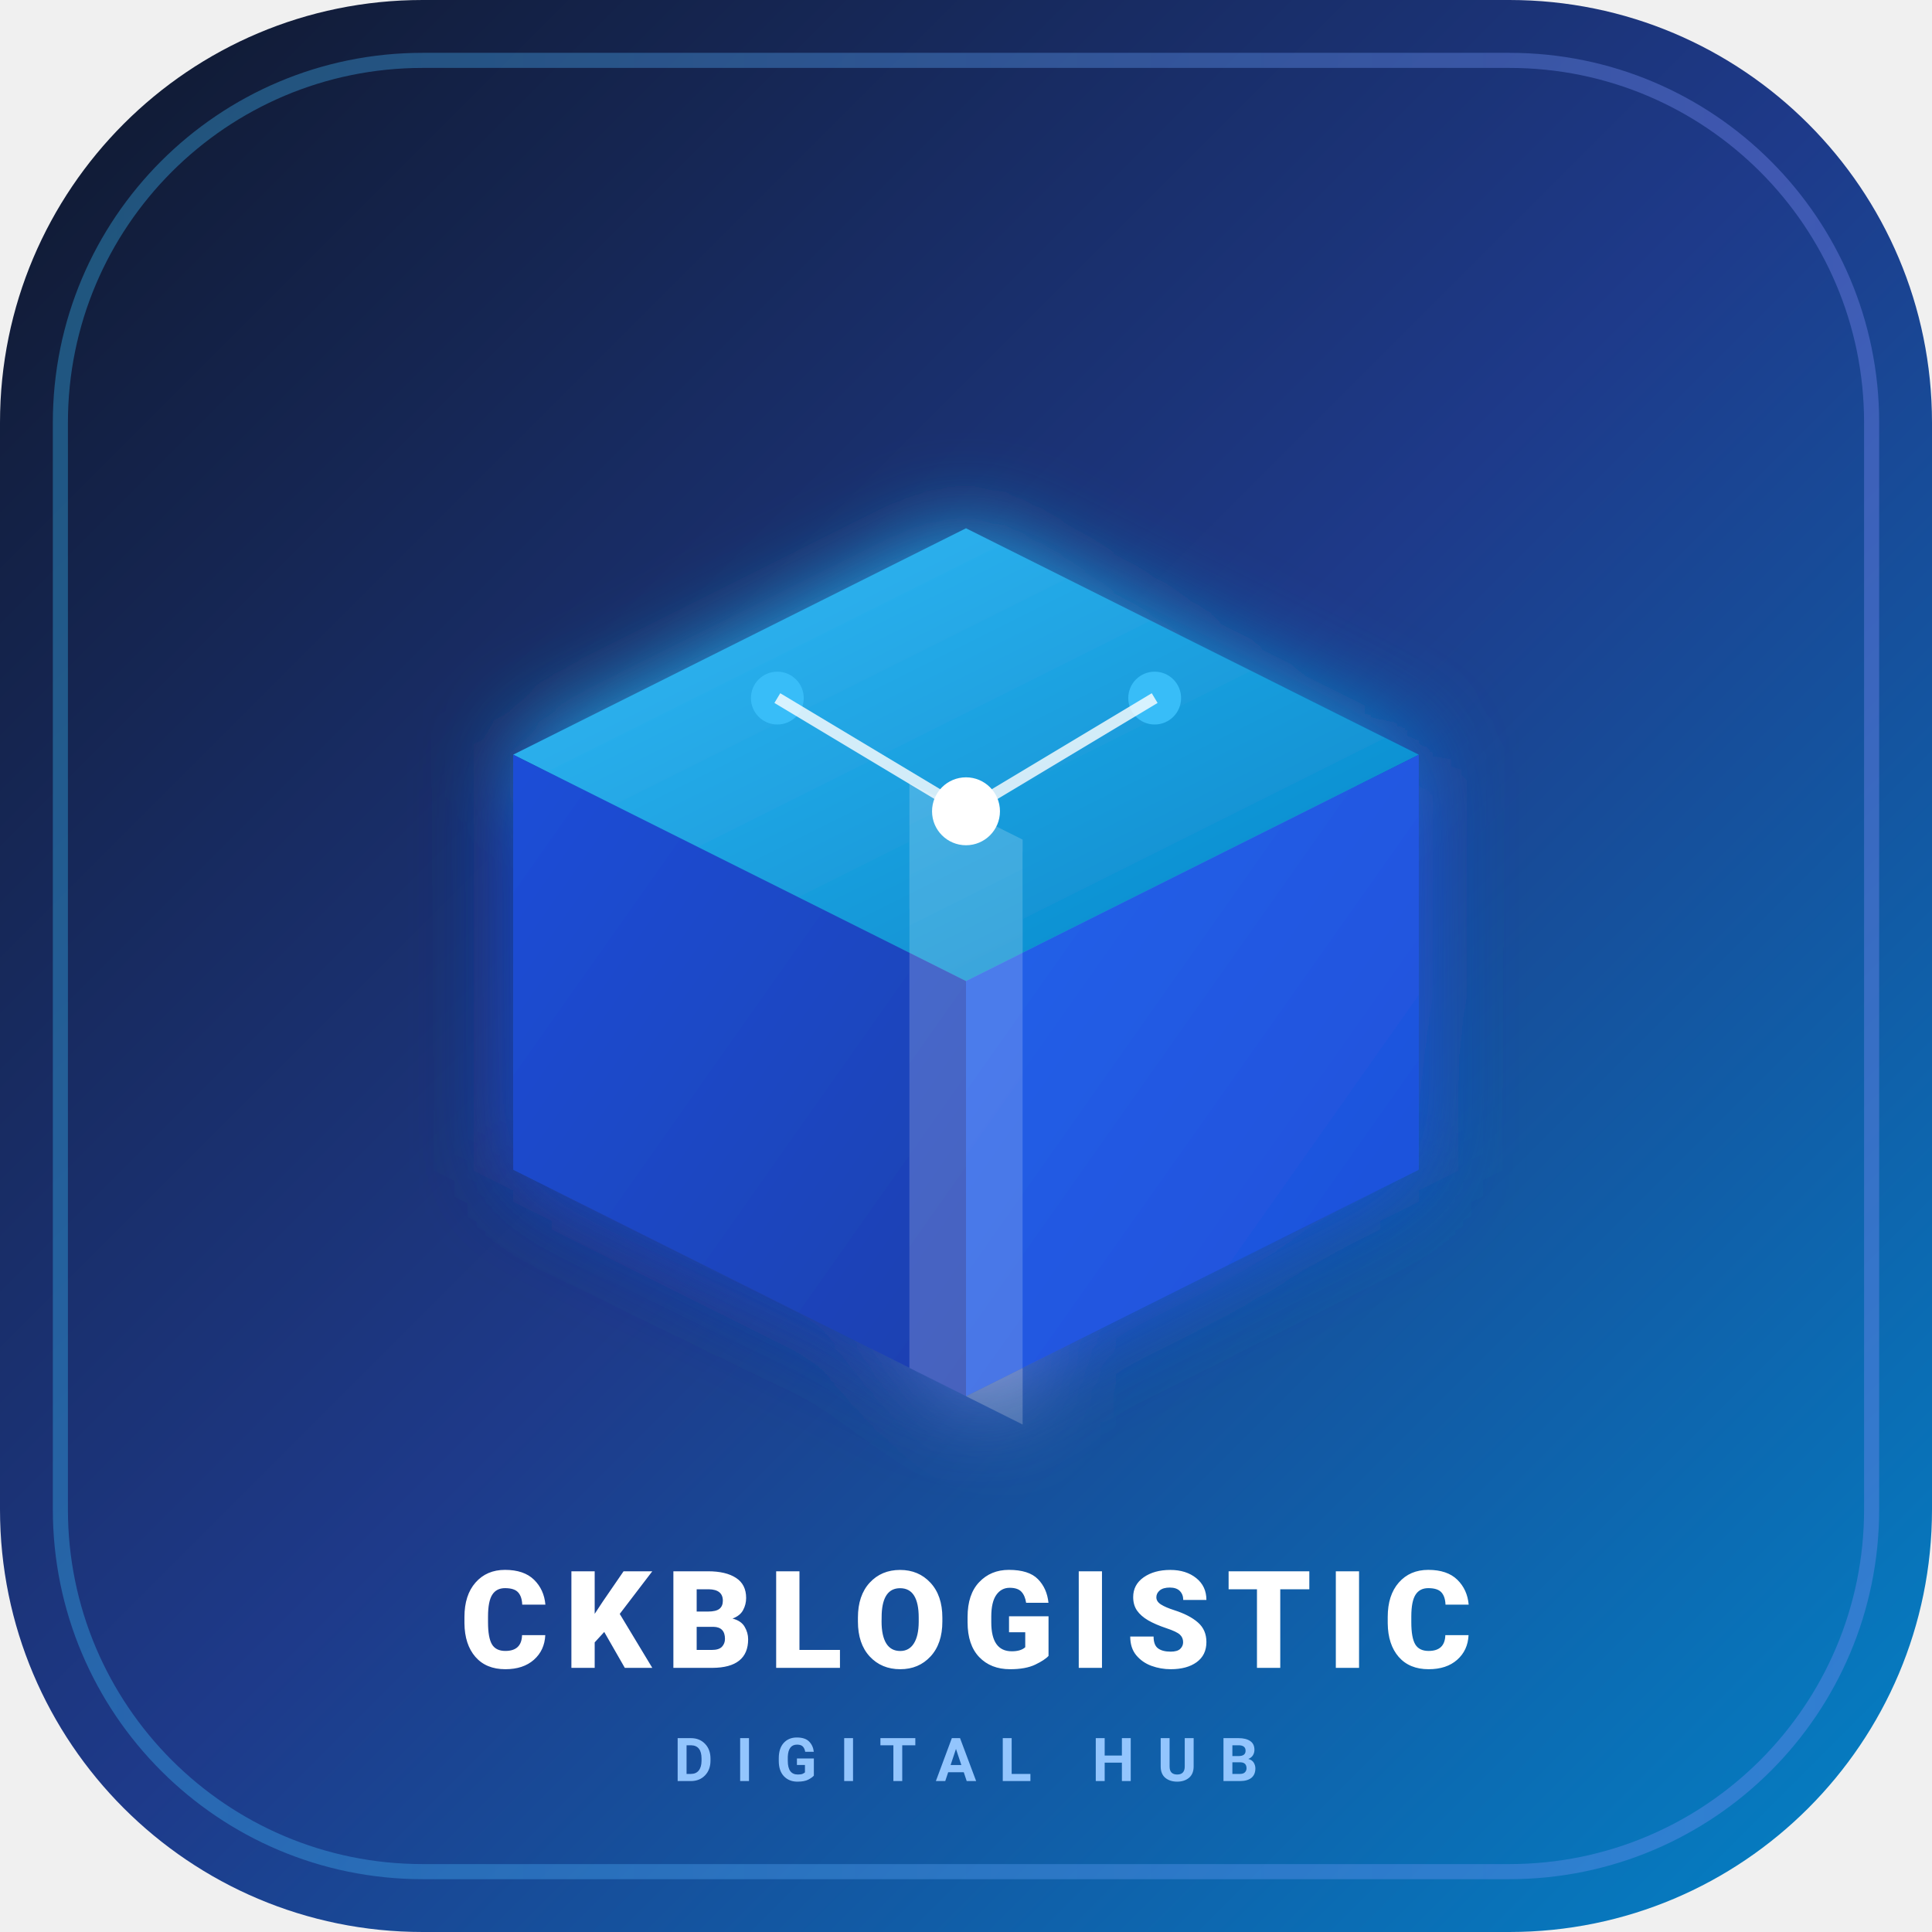
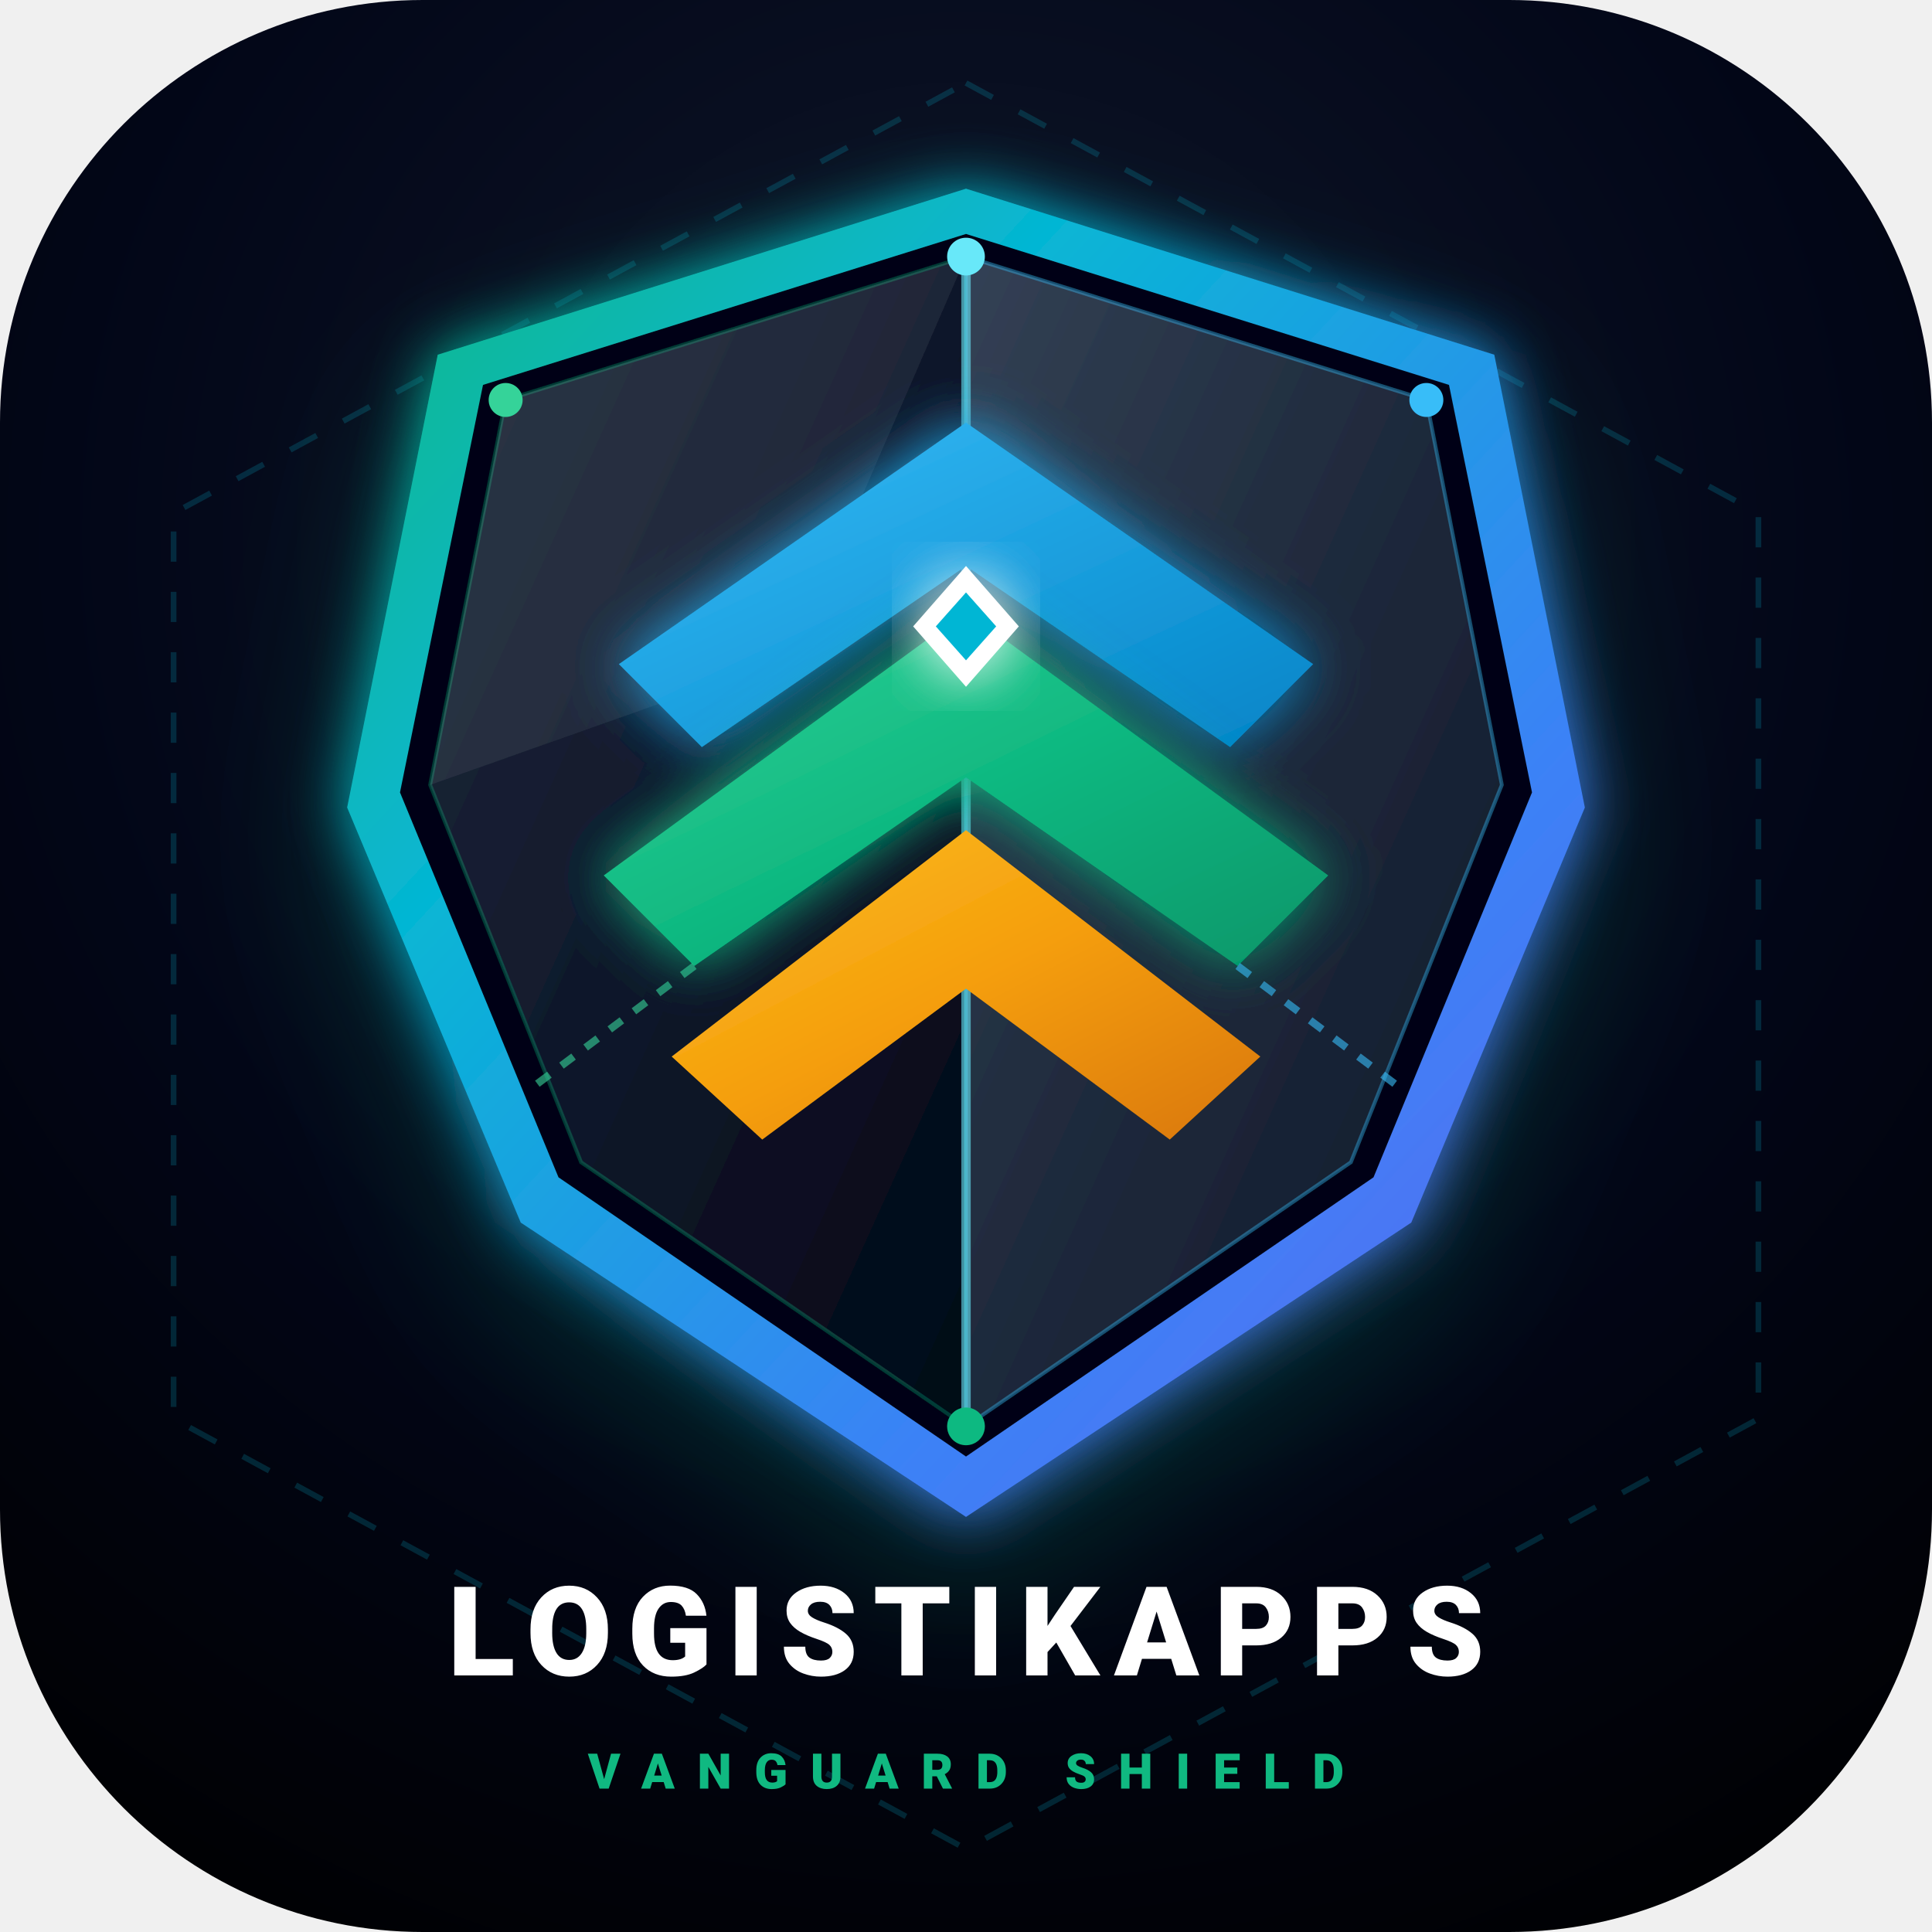
<svg xmlns="http://www.w3.org/2000/svg" viewBox="0 0 512 512" width="512" height="512">
  <defs>
-     <linearGradient id="bgGrad" x1="0%" y1="0%" x2="100%" y2="100%">
+     <radialGradient id="bgGrad2" cx="50%" cy="28%" r="85%">
      <stop offset="0%" stop-color="#0f172a" />
-       <stop offset="50%" stop-color="#1e3a8a" />
-       <stop offset="100%" stop-color="#0284c7" />
+       <stop offset="55%" stop-color="#020617" />
+       <stop offset="100%" stop-color="#000000" />
+     </radialGradient>
+     <linearGradient id="shieldApexBezel" x1="0%" y1="0%" x2="100%" y2="100%">
+       <stop offset="0%" stop-color="#10b981" />
+       <stop offset="30%" stop-color="#06b6d4" />
+       <stop offset="70%" stop-color="#3b82f6" />
+       <stop offset="100%" stop-color="#6366f1" />
    </linearGradient>
-     <linearGradient id="boxTop" x1="0%" y1="0%" x2="100%" y2="100%">
+     <linearGradient id="plateLeft" x1="0%" y1="0%" x2="100%" y2="100%">
+       <stop offset="0%" stop-color="#1e293b" />
+       <stop offset="50%" stop-color="#0f172a" />
+       <stop offset="100%" stop-color="#020617" />
+     </linearGradient>
+     <linearGradient id="plateRight" x1="0%" y1="0%" x2="100%" y2="100%">
+       <stop offset="0%" stop-color="#334155" />
+       <stop offset="50%" stop-color="#1e293b" />
+       <stop offset="100%" stop-color="#0f172a" />
+     </linearGradient>
+     <linearGradient id="wingGrad1" x1="0%" y1="0%" x2="100%" y2="100%">
+       <stop offset="0%" stop-color="#34d399" />
+       <stop offset="50%" stop-color="#10b981" />
+       <stop offset="100%" stop-color="#059669" />
+     </linearGradient>
+     <linearGradient id="wingGrad2" x1="0%" y1="0%" x2="100%" y2="100%">
+       <stop offset="0%" stop-color="#fbbf24" />
+       <stop offset="50%" stop-color="#f59e0b" />
+       <stop offset="100%" stop-color="#d97706" />
+     </linearGradient>
+     <linearGradient id="wingGrad3" x1="0%" y1="0%" x2="100%" y2="100%">
      <stop offset="0%" stop-color="#38bdf8" />
      <stop offset="100%" stop-color="#0284c7" />
    </linearGradient>
-     <linearGradient id="boxLeft" x1="0%" y1="0%" x2="100%" y2="100%">
-       <stop offset="0%" stop-color="#1d4ed8" />
-       <stop offset="100%" stop-color="#1e40af" />
-     </linearGradient>
-     <linearGradient id="boxRight" x1="0%" y1="0%" x2="100%" y2="100%">
-       <stop offset="0%" stop-color="#2563eb" />
-       <stop offset="100%" stop-color="#1d4ed8" />
-     </linearGradient>
-     <linearGradient id="accentGlow" x1="0%" y1="0%" x2="100%" y2="0%">
-       <stop offset="0%" stop-color="#38bdf8" />
-       <stop offset="100%" stop-color="#818cf8" />
-     </linearGradient>
-     <filter id="glow" x="-20%" y="-20%" width="140%" height="140%">
-       <feGaussianBlur stdDeviation="12" result="blur" />
+     <filter id="neonEmeraldGlow" x="-20%" y="-20%" width="140%" height="140%">
+       <feGaussianBlur stdDeviation="8" result="blur" />
      <feComposite in="SourceGraphic" in2="blur" operator="over" />
    </filter>
+     <filter id="deepDropShadow" x="-15%" y="-15%" width="130%" height="130%">
+       <feDropShadow dx="0" dy="16" stdDeviation="20" flood-color="#10b981" flood-opacity="0.25" />
+     </filter>
  </defs>
-   <rect width="512" height="512" rx="112" fill="url(#bgGrad)" />
-   <rect x="16" y="16" width="480" height="480" rx="96" fill="none" stroke="url(#accentGlow)" stroke-width="4" opacity="0.35" />
-   <g transform="translate(256, 230)" filter="url(#glow)">
-     <polygon points="0,-90 120,-30 0,30 -120,-30" fill="url(#boxTop)" />
-     <polygon points="-120,-30 0,30 0,140 -120,80" fill="url(#boxLeft)" />
-     <polygon points="0,30 120,-30 120,80 0,140" fill="url(#boxRight)" />
-     <path d="M-60,-60 L-30,-45 L90,15 L60,0 Z" fill="#ffffff" opacity="0.25" />
-     <path d="M-15,-22.5 L15,-7.5 L15,147.5 L-15,132.5 Z" fill="#ffffff" opacity="0.18" />
+   <rect width="512" height="512" rx="112" fill="url(#bgGrad2)" />
+   <polygon points="256,22 466,136 466,376 256,490 46,376 46,136" fill="none" stroke="#06b6d4" stroke-width="1.5" stroke-dasharray="8,8" opacity="0.2" />
+   <g filter="url(#deepDropShadow)" transform="translate(0, -6)">
+     <path d="M 256 56               L 396 100               L 420 220               L 374 330               L 256 408               L 138 330               L 92 220               L 116 100 Z" fill="url(#shieldApexBezel)" filter="url(#neonEmeraldGlow)" />
+     <path d="M 256 68               L 384 108               L 406 216               L 364 318               L 256 392               L 148 318               L 106 216               L 128 108 Z" fill="#020617" />
+     <path d="M 256 74               L 256 384               L 154 314               L 114 214               L 134 112 Z" fill="url(#plateLeft)" stroke="#10b981" stroke-width="1" stroke-opacity="0.3" />
+     <path d="M 256 74               L 378 112               L 398 214               L 358 314               L 256 384 Z" fill="url(#plateRight)" stroke="#38bdf8" stroke-width="1" stroke-opacity="0.4" />
+     <line x1="256" y1="74" x2="256" y2="384" stroke="#67e8f9" stroke-width="2.5" opacity="0.6" />
+     <polygon points="134,112 256,74 210,180 114,214" fill="#ffffff" opacity="0.07" />
+     <circle cx="134" cy="112" r="4.5" fill="#34d399" />
+     <circle cx="378" cy="112" r="4.5" fill="#38bdf8" />
+     <circle cx="256" cy="74" r="5" fill="#67e8f9" />
+     <circle cx="256" cy="384" r="5" fill="#10b981" />
+     <path d="M 256 118               L 348 182               L 326 204               L 256 156               L 186 204               L 164 182 Z" fill="url(#wingGrad3)" filter="url(#neonEmeraldGlow)" />
+     <path d="M 256 168               L 352 238               L 328 262               L 256 212               L 184 262               L 160 238 Z" fill="url(#wingGrad1)" filter="url(#neonEmeraldGlow)" />
+     <path d="M 256 226               L 334 286               L 310 308               L 256 268               L 202 308               L 178 286 Z" fill="url(#wingGrad2)" />
+     <g transform="translate(256, 172)">
+       <polygon points="0,-16 14,0 0,16 -14,0" fill="#ffffff" filter="url(#neonEmeraldGlow)" />
+       <polygon points="0,-9 8,0 0,9 -8,0" fill="#06b6d4" />
+     </g>
+     <line x1="184" y1="262" x2="140" y2="295" stroke="#34d399" stroke-width="2" stroke-dasharray="4,4" opacity="0.6" />
+     <line x1="328" y1="262" x2="372" y2="295" stroke="#38bdf8" stroke-width="2" stroke-dasharray="4,4" opacity="0.6" />
  </g>
-   <g transform="translate(256, 210)" fill="#ffffff">
-     <circle cx="-50" cy="-25" r="7" fill="#38bdf8" />
-     <circle cx="50" cy="-25" r="7" fill="#38bdf8" />
-     <circle cx="0" cy="5" r="9" fill="#ffffff" />
-     <line x1="-50" y1="-25" x2="0" y2="5" stroke="#ffffff" stroke-width="3" opacity="0.8" />
-     <line x1="50" y1="-25" x2="0" y2="5" stroke="#ffffff" stroke-width="3" opacity="0.8" />
-   </g>
-   <text x="256" y="442" text-anchor="middle" fill="#ffffff" font-family="-apple-system, BlinkMacSystemFont, 'Segoe UI', Roboto, sans-serif" font-size="36" font-weight="900" letter-spacing="4">
-     CKBLOGISTIC
+   <text x="256" y="444" text-anchor="middle" fill="#ffffff" font-family="-apple-system, BlinkMacSystemFont, 'Segoe UI', Roboto, 'Helvetica Neue', Arial, sans-serif" font-size="33" font-weight="900" letter-spacing="4">
+     LOGISTIKAPPS
  </text>
-   <text x="256" y="472" text-anchor="middle" fill="#93c5fd" font-family="-apple-system, BlinkMacSystemFont, 'Segoe UI', Roboto, sans-serif" font-size="16" font-weight="700" letter-spacing="6">
-     DIGITAL HUB
+   <text x="256" y="474" text-anchor="middle" fill="#10b981" font-family="-apple-system, BlinkMacSystemFont, 'Segoe UI', Roboto, 'Helvetica Neue', Arial, sans-serif" font-size="13" font-weight="800" letter-spacing="6">
+     VANGUARD SHIELD
  </text>
</svg>
